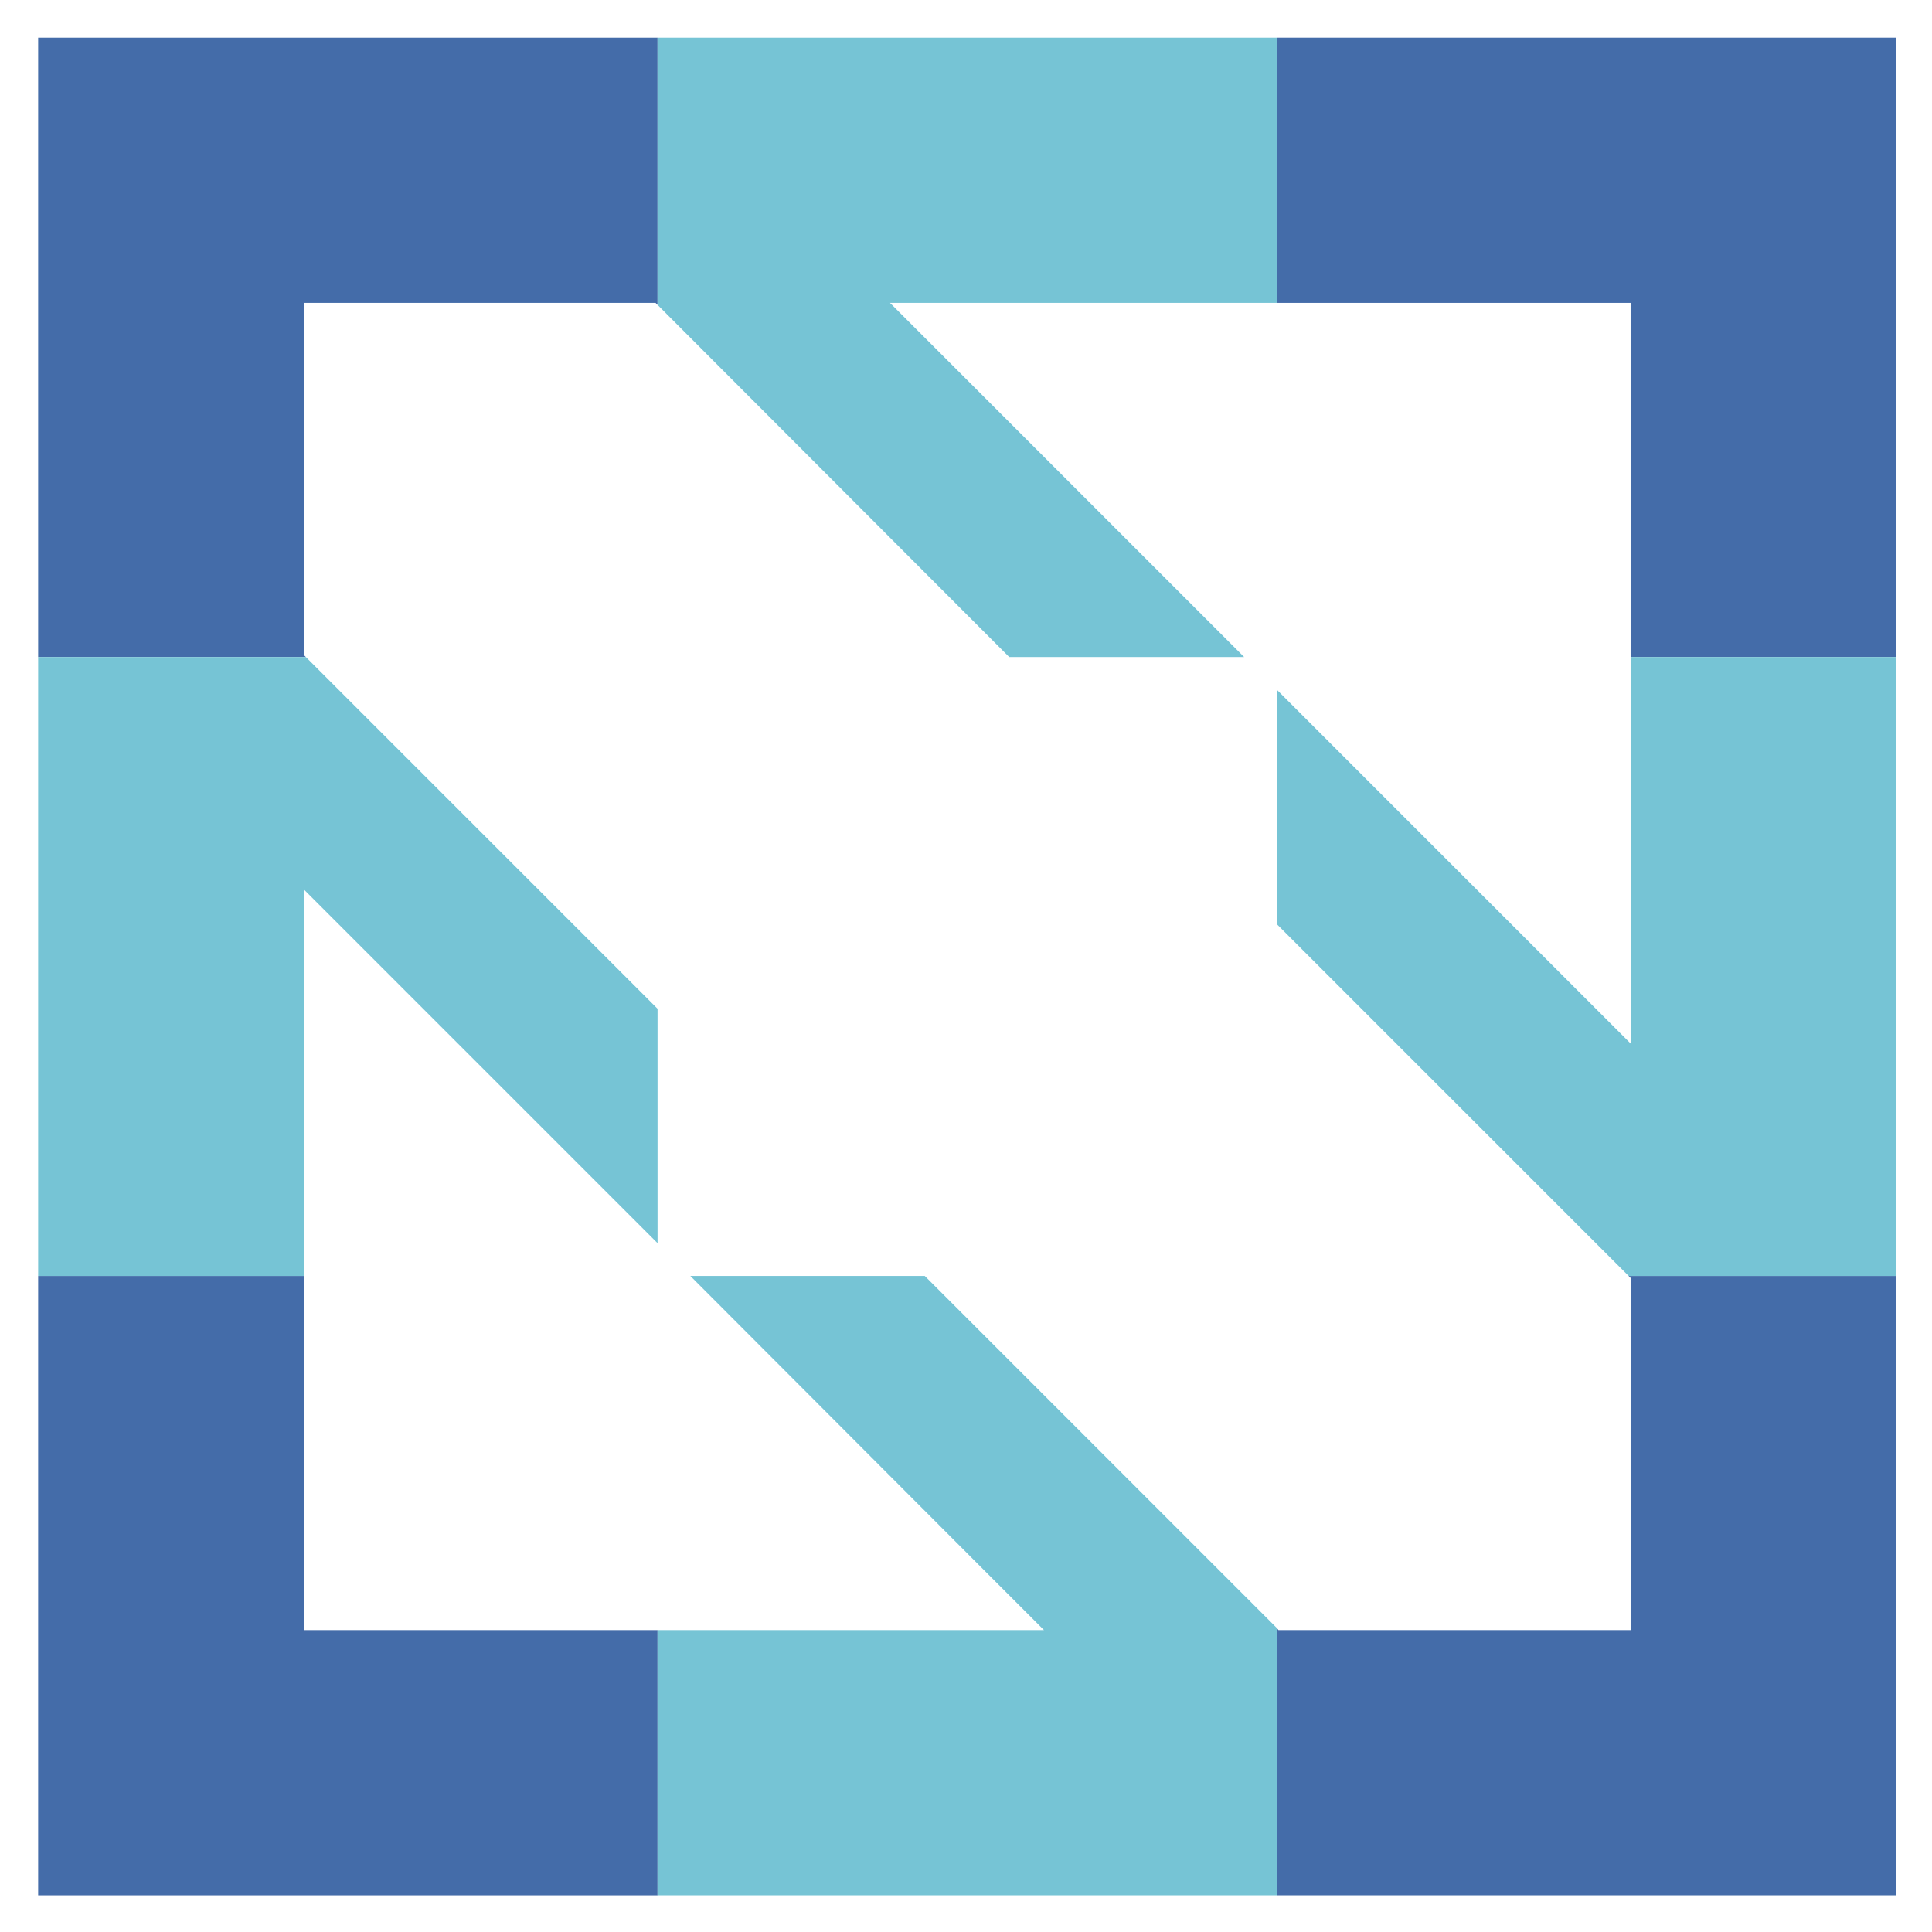
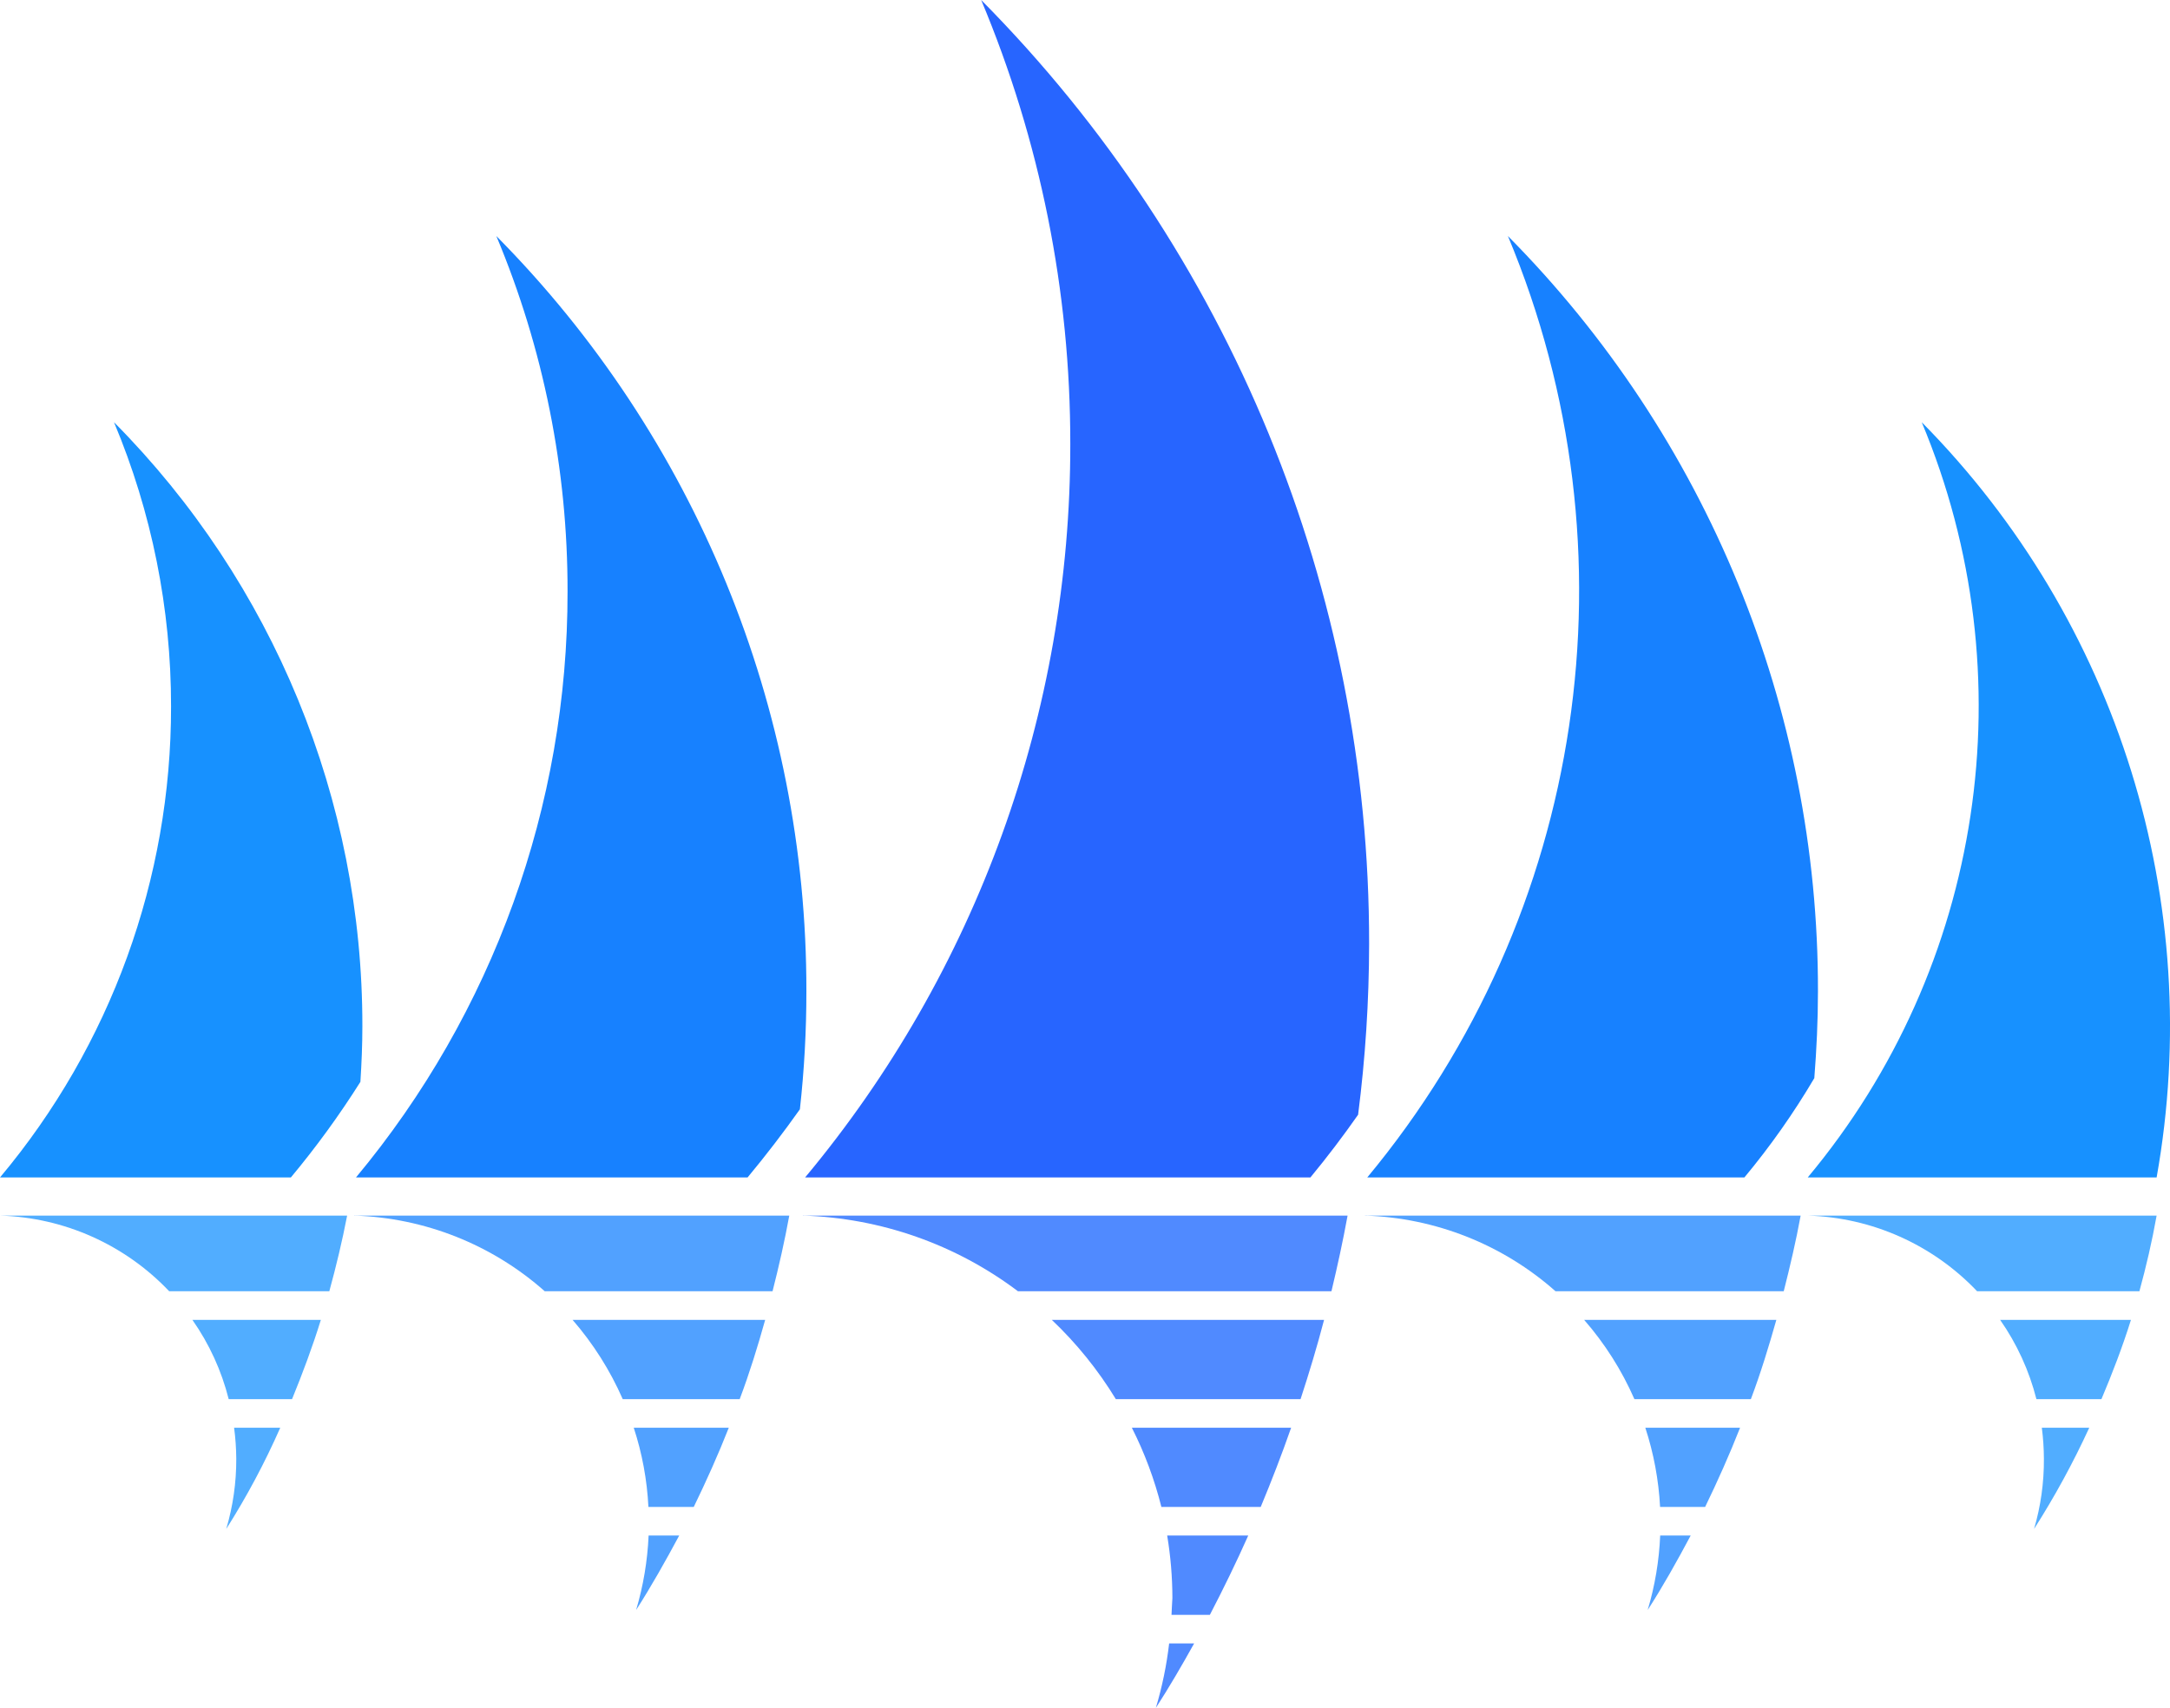
- <svg xmlns="http://www.w3.org/2000/svg" role="img" viewBox="5.52 5.02 388.96 388.96">
-   <style>svg {enable-background:new 0 0 400 400}</style>
-   <style>.st0{fill:#446ca9}.st1{fill:#76c4d5}</style>
-   <g id="XMLID_15_">
-     <g id="XMLID_78_">
-       <path id="XMLID_82_" d="M66.7 261.9H13.2v124.7h124.7v-53.4H66.7z" class="st0" />
-       <path id="XMLID_81_" d="M333.8 262.3v70.9h-70.9l-.3-.4v53.8h124.6V261.9h-53.8z" class="st0" />
-       <path id="XMLID_80_" d="M13.2 137.3h53.9l-.4-.4V66h70.8l.4.4V12.6H13.2z" class="st0" />
-       <path id="XMLID_79_" d="M262.6 12.6V66h71.2v71.3h53.4V12.6z" class="st0" />
-     </g>
-     <g id="XMLID_73_">
-       <path id="XMLID_77_" d="M256 137.3L184.7 66h77.9V12.6H137.9v53.8l70.8 70.9z" class="st1" />
-       <path id="XMLID_76_" d="M191.7 261.9h-47.2l59 59.1 12.2 12.2h-77.8v53.4h124.7v-53.8l-35.5-35.5z" class="st1" />
-       <path id="XMLID_75_" d="M333.8 137.3v77.8l-12.2-12.2-59-59v47.2l35.4 35.4 35.4 35.4h53.8V137.3z" class="st1" />
-       <path id="XMLID_74_" d="M137.9 208.1l-70.8-70.8H13.2v124.6h53.5v-77.8l71.2 71.2z" class="st1" />
+ <svg xmlns="http://www.w3.org/2000/svg" viewBox="0 0 220.61 173.65">
+   <defs>
+     <style>.cls-1{fill:#1791ff;}.cls-2{fill:#51adff;}.cls-3{fill:#1781ff;}.cls-4{fill:#51a1ff;}.cls-5{fill:#2765ff;}.cls-6{fill:#508aff;}</style>
+   </defs>
+   <g id="Layer_2" data-name="Layer 2">
+     <g id="Layer_1-2" data-name="Layer 1">
+       <path class="cls-1" d="M0,119.72H29.57A91.32,91.32,0,0,0,36.64,110c.12-1.87.2-3.75.2-5.65A87.07,87.07,0,0,0,11.59,42.93a74.5,74.5,0,0,1,5.8,28.89A74.4,74.4,0,0,1,0,119.72Z" />
+       <path class="cls-2" d="M17.2,131.29H33.48c.7-2.56,1.32-5.13,1.81-7.69H0A24.7,24.7,0,0,1,17.2,131.29Z" />
+       <path class="cls-2" d="M29.69,142.26c1.08-2.64,2.08-5.32,2.93-8.06H19.56a24.45,24.45,0,0,1,3.69,8.06Z" />
+       <path class="cls-2" d="M28.49,145.17H23.8a25.11,25.11,0,0,1,.22,3.15A24.77,24.77,0,0,1,23,155.46,77.67,77.67,0,0,0,28.49,145.17Z" />
+       <path class="cls-1" d="M183.78,119.72h35.47a87.38,87.38,0,0,0-23.88-76.79,74.79,74.79,0,0,1-11.59,76.79Z" />
+       <path class="cls-2" d="M201,131.29H217.5c.69-2.52,1.29-5.09,1.75-7.69H183.78A24.74,24.74,0,0,1,201,131.29Z" />
+       <path class="cls-2" d="M213.64,142.26c1.11-2.63,2.14-5.31,3-8.06h-13.3a24.65,24.65,0,0,1,3.69,8.06Z" />
+       <path class="cls-2" d="M212.4,145.17h-4.82a25.12,25.12,0,0,1,.21,3.15,24.76,24.76,0,0,1-1,7.14A85.55,85.55,0,0,0,212.4,145.17Z" />
+       <path class="cls-3" d="M36.19,119.72H76q2.79-3.36,5.32-6.93a108,108,0,0,0,.66-12A108.89,108.89,0,0,0,50.46,24,93.16,93.16,0,0,1,57.7,60.13,92.93,92.93,0,0,1,36.19,119.72Z" />
+       <path class="cls-4" d="M78.54,131.29c.65-2.55,1.23-5.11,1.7-7.69h-44c-.08.1-.15-.09-.22,0a30.61,30.61,0,0,1,19.36,7.69Z" />
+       <path class="cls-4" d="M75.2,142.26c1-2.65,1.83-5.34,2.59-8.06H58.21a31.71,31.71,0,0,1,5.1,8.06Z" />
+       <path class="cls-4" d="M70.53,153.22c1.27-2.62,2.48-5.3,3.56-8.05H64.43a30.73,30.73,0,0,1,1.49,8.05Z" />
+       <path class="cls-4" d="M65.94,156.13a31.46,31.46,0,0,1-1.27,7.57c1.56-2.43,3-5,4.38-7.57Z" />
+       <path class="cls-3" d="M139,119.72h38.34a76.75,76.75,0,0,0,7.11-10.1c.23-2.91.37-5.85.37-8.83A108.86,108.86,0,0,0,153.3,24,93.41,93.41,0,0,1,139,119.72Z" />
+       <path class="cls-4" d="M181.34,131.29c.65-2.55,1.25-5.12,1.72-7.69H139c-.08.1-.15-.09-.23,0a30.64,30.64,0,0,1,19.37,7.69Z" />
+       <path class="cls-4" d="M178,142.26c1-2.65,1.82-5.34,2.59-8.06H161.05a31.47,31.47,0,0,1,5.11,8.06Z" />
+       <path class="cls-4" d="M173.35,153.22c1.27-2.62,2.47-5.3,3.55-8.05h-9.63a31.16,31.16,0,0,1,1.5,8.05Z" />
+       <path class="cls-4" d="M168.78,156.13a31,31,0,0,1-1.27,7.57c1.56-2.42,3-5,4.37-7.57Z" />
+       <path class="cls-5" d="M81.85,119.72h51.37q2.55-3.09,4.85-6.38A138.18,138.18,0,0,0,139.19,96,136.15,136.15,0,0,0,99.75,0a116.37,116.37,0,0,1,9.06,45.14A116.24,116.24,0,0,1,81.85,119.72Z" />
+       <path class="cls-6" d="M135.36,131.29c.61-2.55,1.17-5.11,1.64-7.69H81.85c-.07.09-.14-.09-.21,0a38.25,38.25,0,0,1,21.85,7.69Z" />
+       <path class="cls-6" d="M113.44,142.26h18.78c.87-2.66,1.68-5.34,2.39-8.06H106.93A39.26,39.26,0,0,1,113.44,142.26Z" />
+       <path class="cls-6" d="M128.17,153.22c1.1-2.64,2.14-5.33,3.09-8.05H115.07a38.58,38.58,0,0,1,3,8.05Z" />
+       <path class="cls-6" d="M119.1,164.19H123c1.37-2.63,2.68-5.32,3.9-8.06h-8.24a39.17,39.17,0,0,1,.53,6.36C119.16,163.06,119.12,163.62,119.1,164.19Z" />
+       <path class="cls-6" d="M118.86,167.1a38.43,38.43,0,0,1-1.35,6.55c1.37-2.12,2.65-4.32,3.89-6.55Z" />
    </g>
  </g>
</svg>
